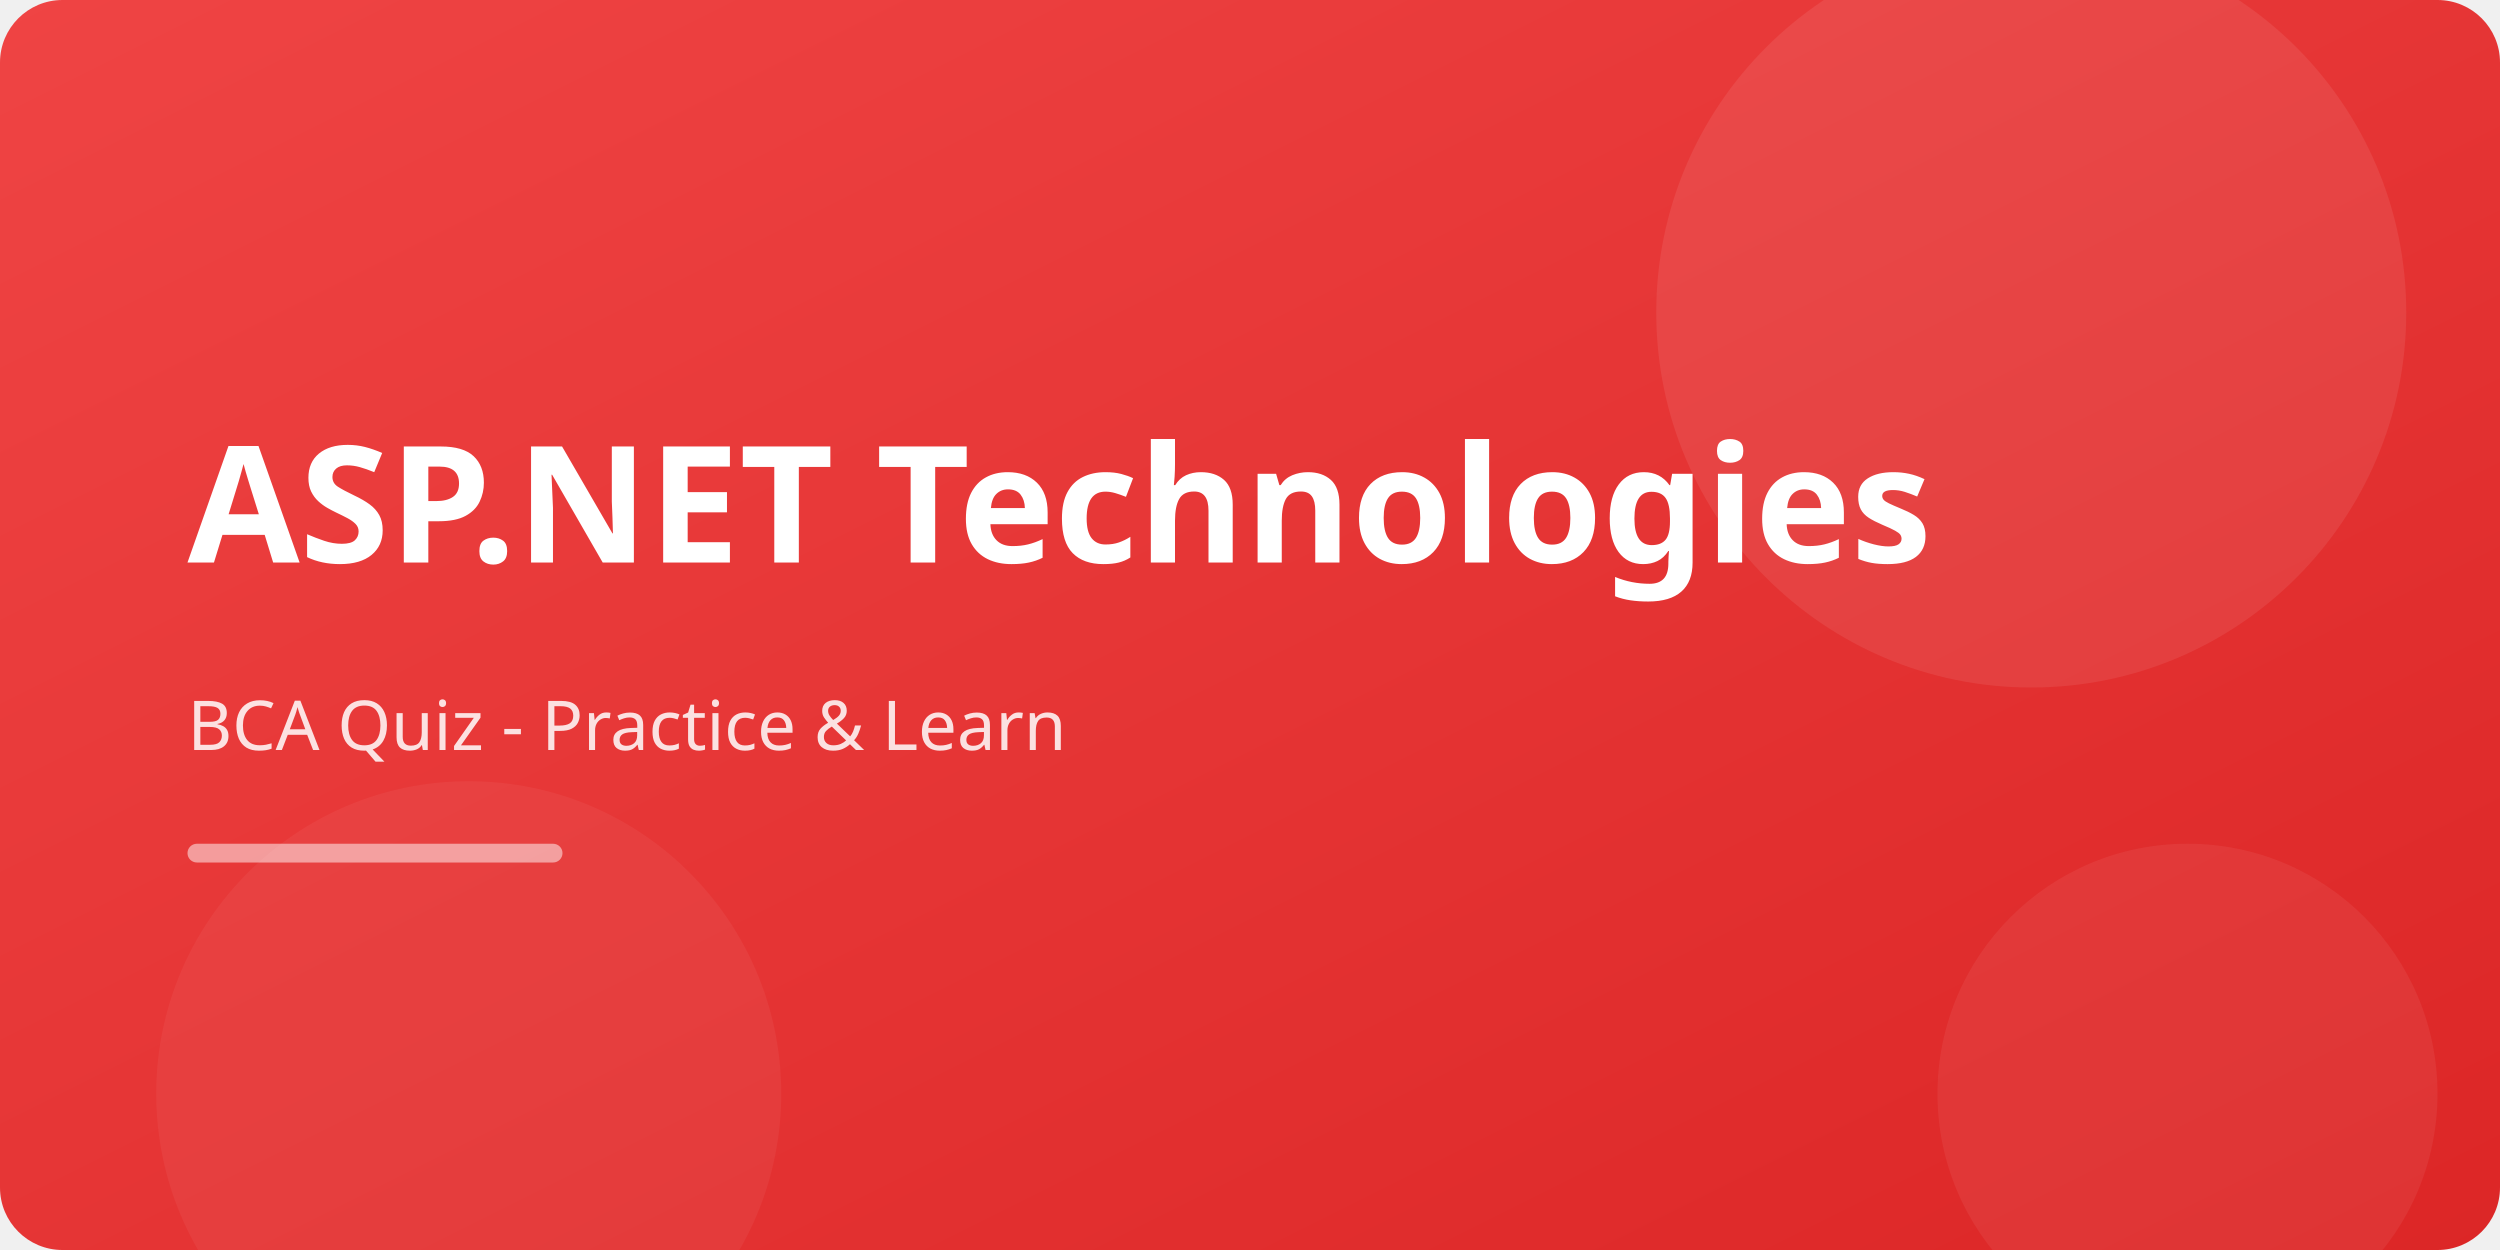
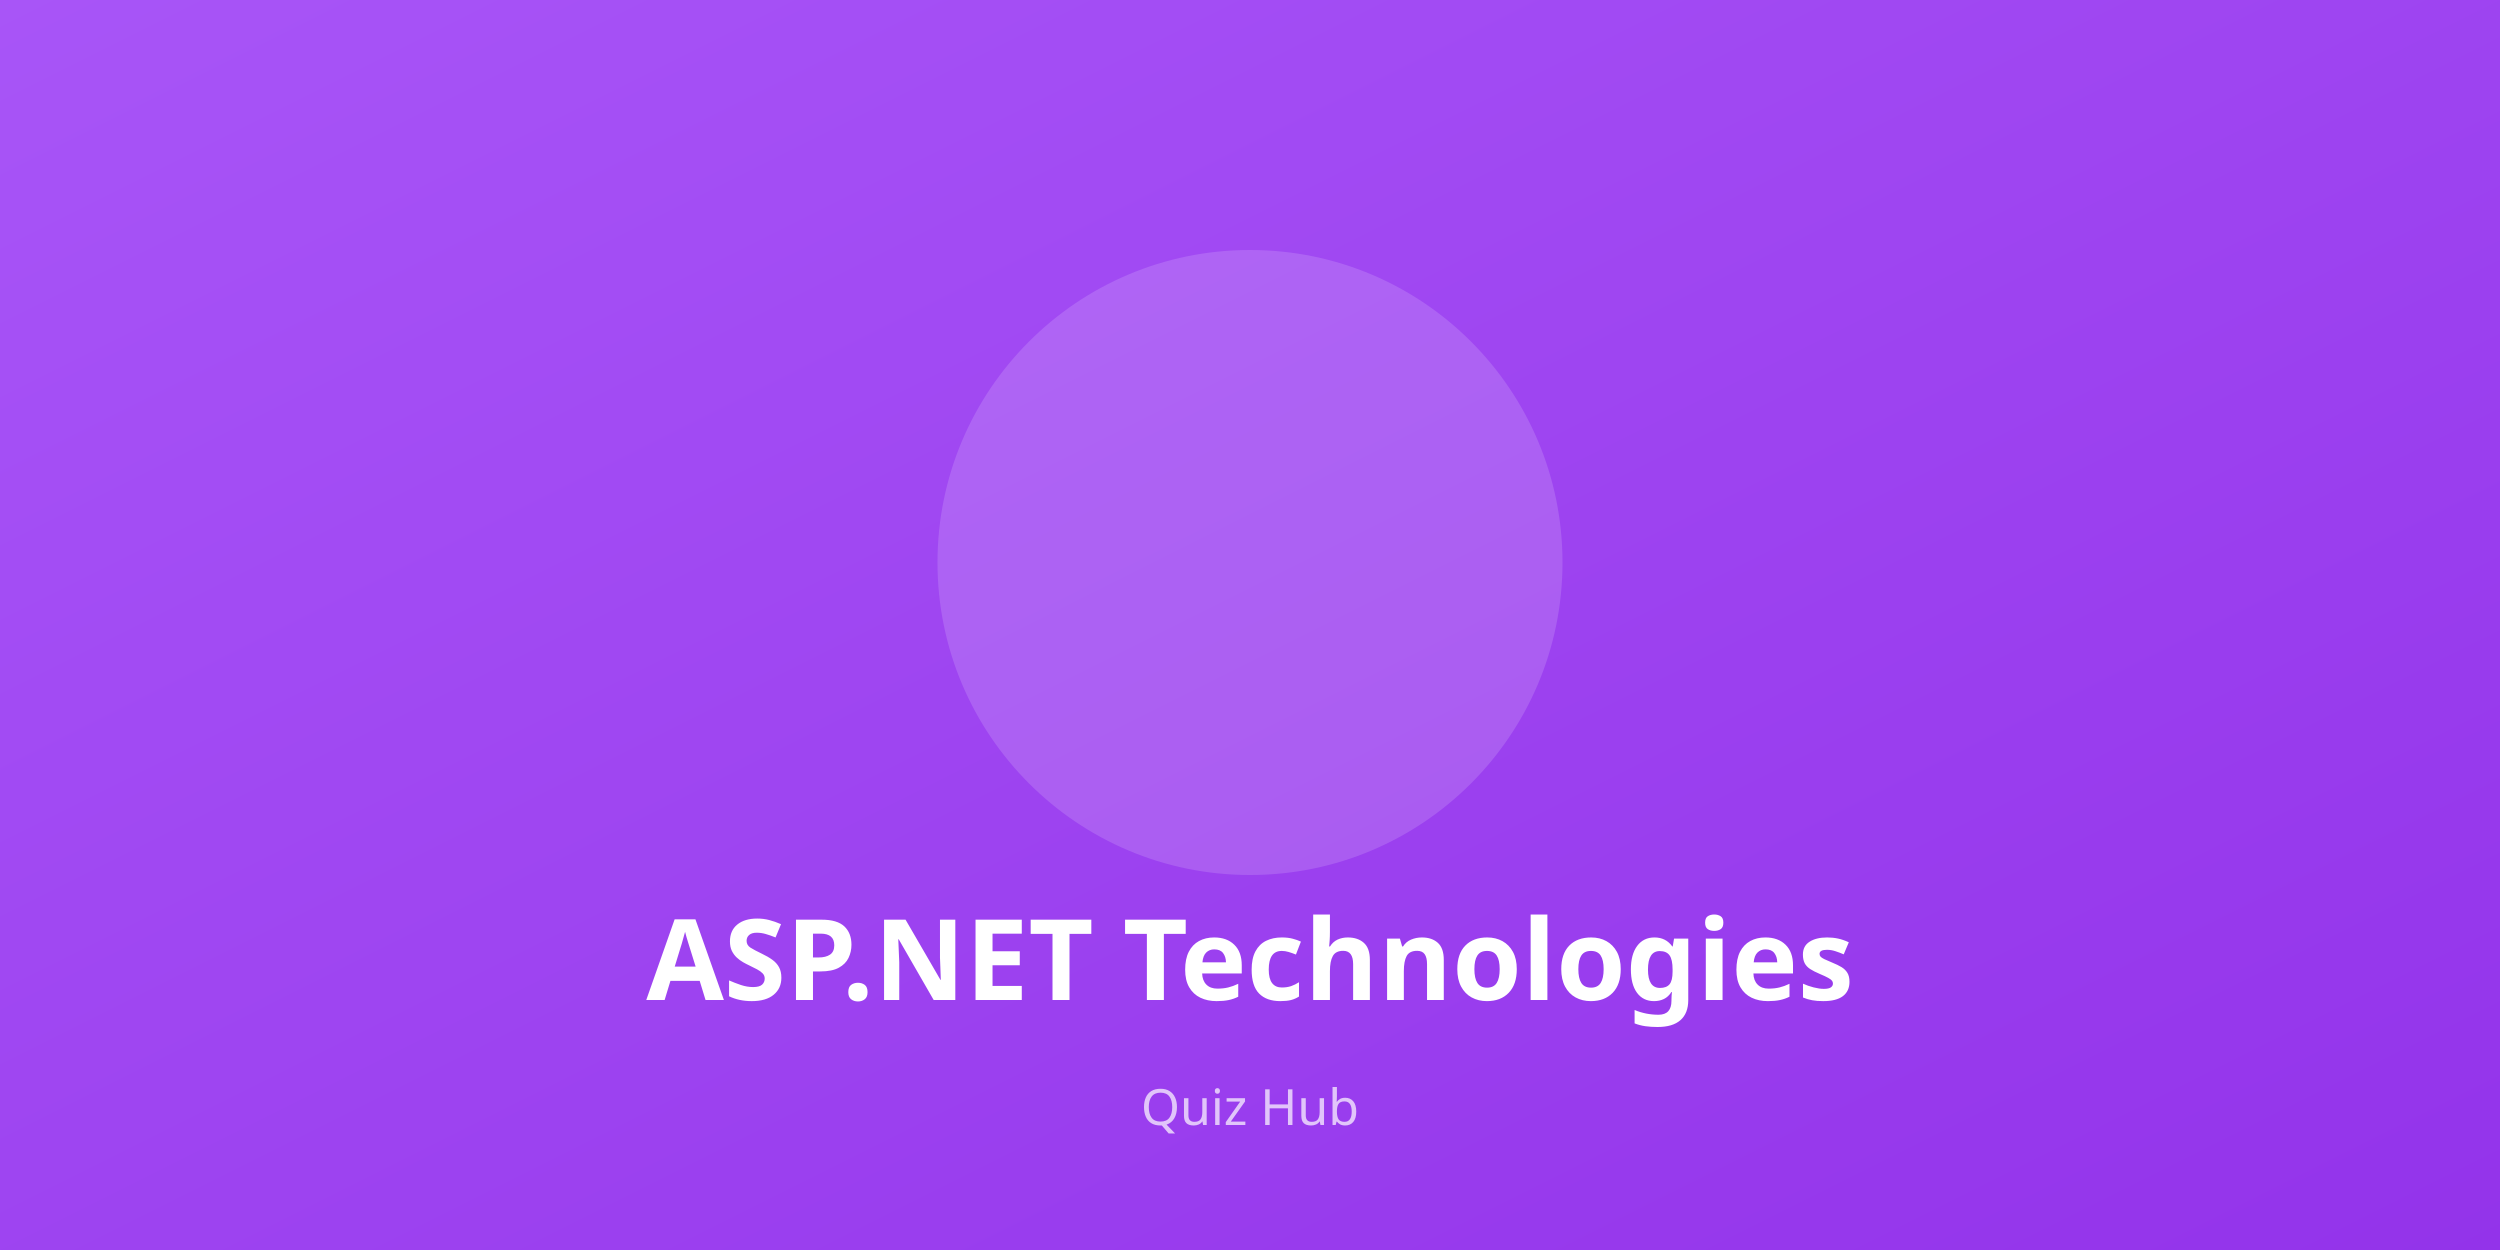
- <svg xmlns="http://www.w3.org/2000/svg" width="800" height="400" viewBox="0 0 800 400">
+ <svg xmlns="http://www.w3.org/2000/svg" viewBox="0 0 800 400" width="800" height="400">
  <defs>
-     <linearGradient id="bg" x1="0%" y1="0%" x2="100%" y2="100%">
-       <stop offset="0%" style="stop-color:#ef4444;stop-opacity:1" />
-       <stop offset="100%" style="stop-color:#dc2626;stop-opacity:1" />
+     <linearGradient id="bgGrad" x1="0%" y1="0%" x2="100%" y2="100%">
+       <stop offset="0%" stop-color="#a855f7" />
+       <stop offset="100%" stop-color="#9333ea" />
+     </linearGradient>
+     <linearGradient id="iconGrad" x1="0%" y1="0%" x2="100%" y2="100%">
+       <stop offset="0%" stop-color="#ffffff" />
+       <stop offset="100%" stop-color="#e0e7ff" />
    </linearGradient>
  </defs>
-   <rect width="800" height="400" fill="url(#bg)" rx="20" />
-   <circle cx="650" cy="100" r="120" fill="rgba(255,255,255,0.08)" />
-   <circle cx="700" cy="350" r="80" fill="rgba(255,255,255,0.06)" />
-   <circle cx="150" cy="350" r="100" fill="rgba(255,255,255,0.05)" />
-   <text x="60" y="180" font-family="Poppins, sans-serif" font-size="52" font-weight="700" fill="white">ASP.NET Technologies</text>
-   <text x="60" y="240" font-family="Poppins, sans-serif" font-size="22" font-weight="400" fill="rgba(255,255,255,0.85)">BCA Quiz - Practice &amp; Learn</text>
-   <rect x="60" y="270" width="120" height="6" rx="3" fill="rgba(255,255,255,0.5)" />
+   <rect width="800" height="400" fill="url(#bgGrad)" />
+   <circle cx="400" cy="180" r="100" fill="rgba(255,255,255,0.15)" />
+   <text x="400" y="195" text-anchor="middle" font-family="Font Awesome 6 Pro, Font Awesome 6 Free, sans-serif" font-size="120" fill="rgba(255,255,255,0.9)" font-weight="900" />
+   <text x="400" y="320" text-anchor="middle" font-family="Poppins, sans-serif" font-size="36" fill="white" font-weight="700">ASP.NET Technologies</text>
+   <text x="400" y="360" text-anchor="middle" font-family="Poppins, sans-serif" font-size="16" fill="rgba(255,255,255,0.7)">Quiz Hub</text>
</svg>
